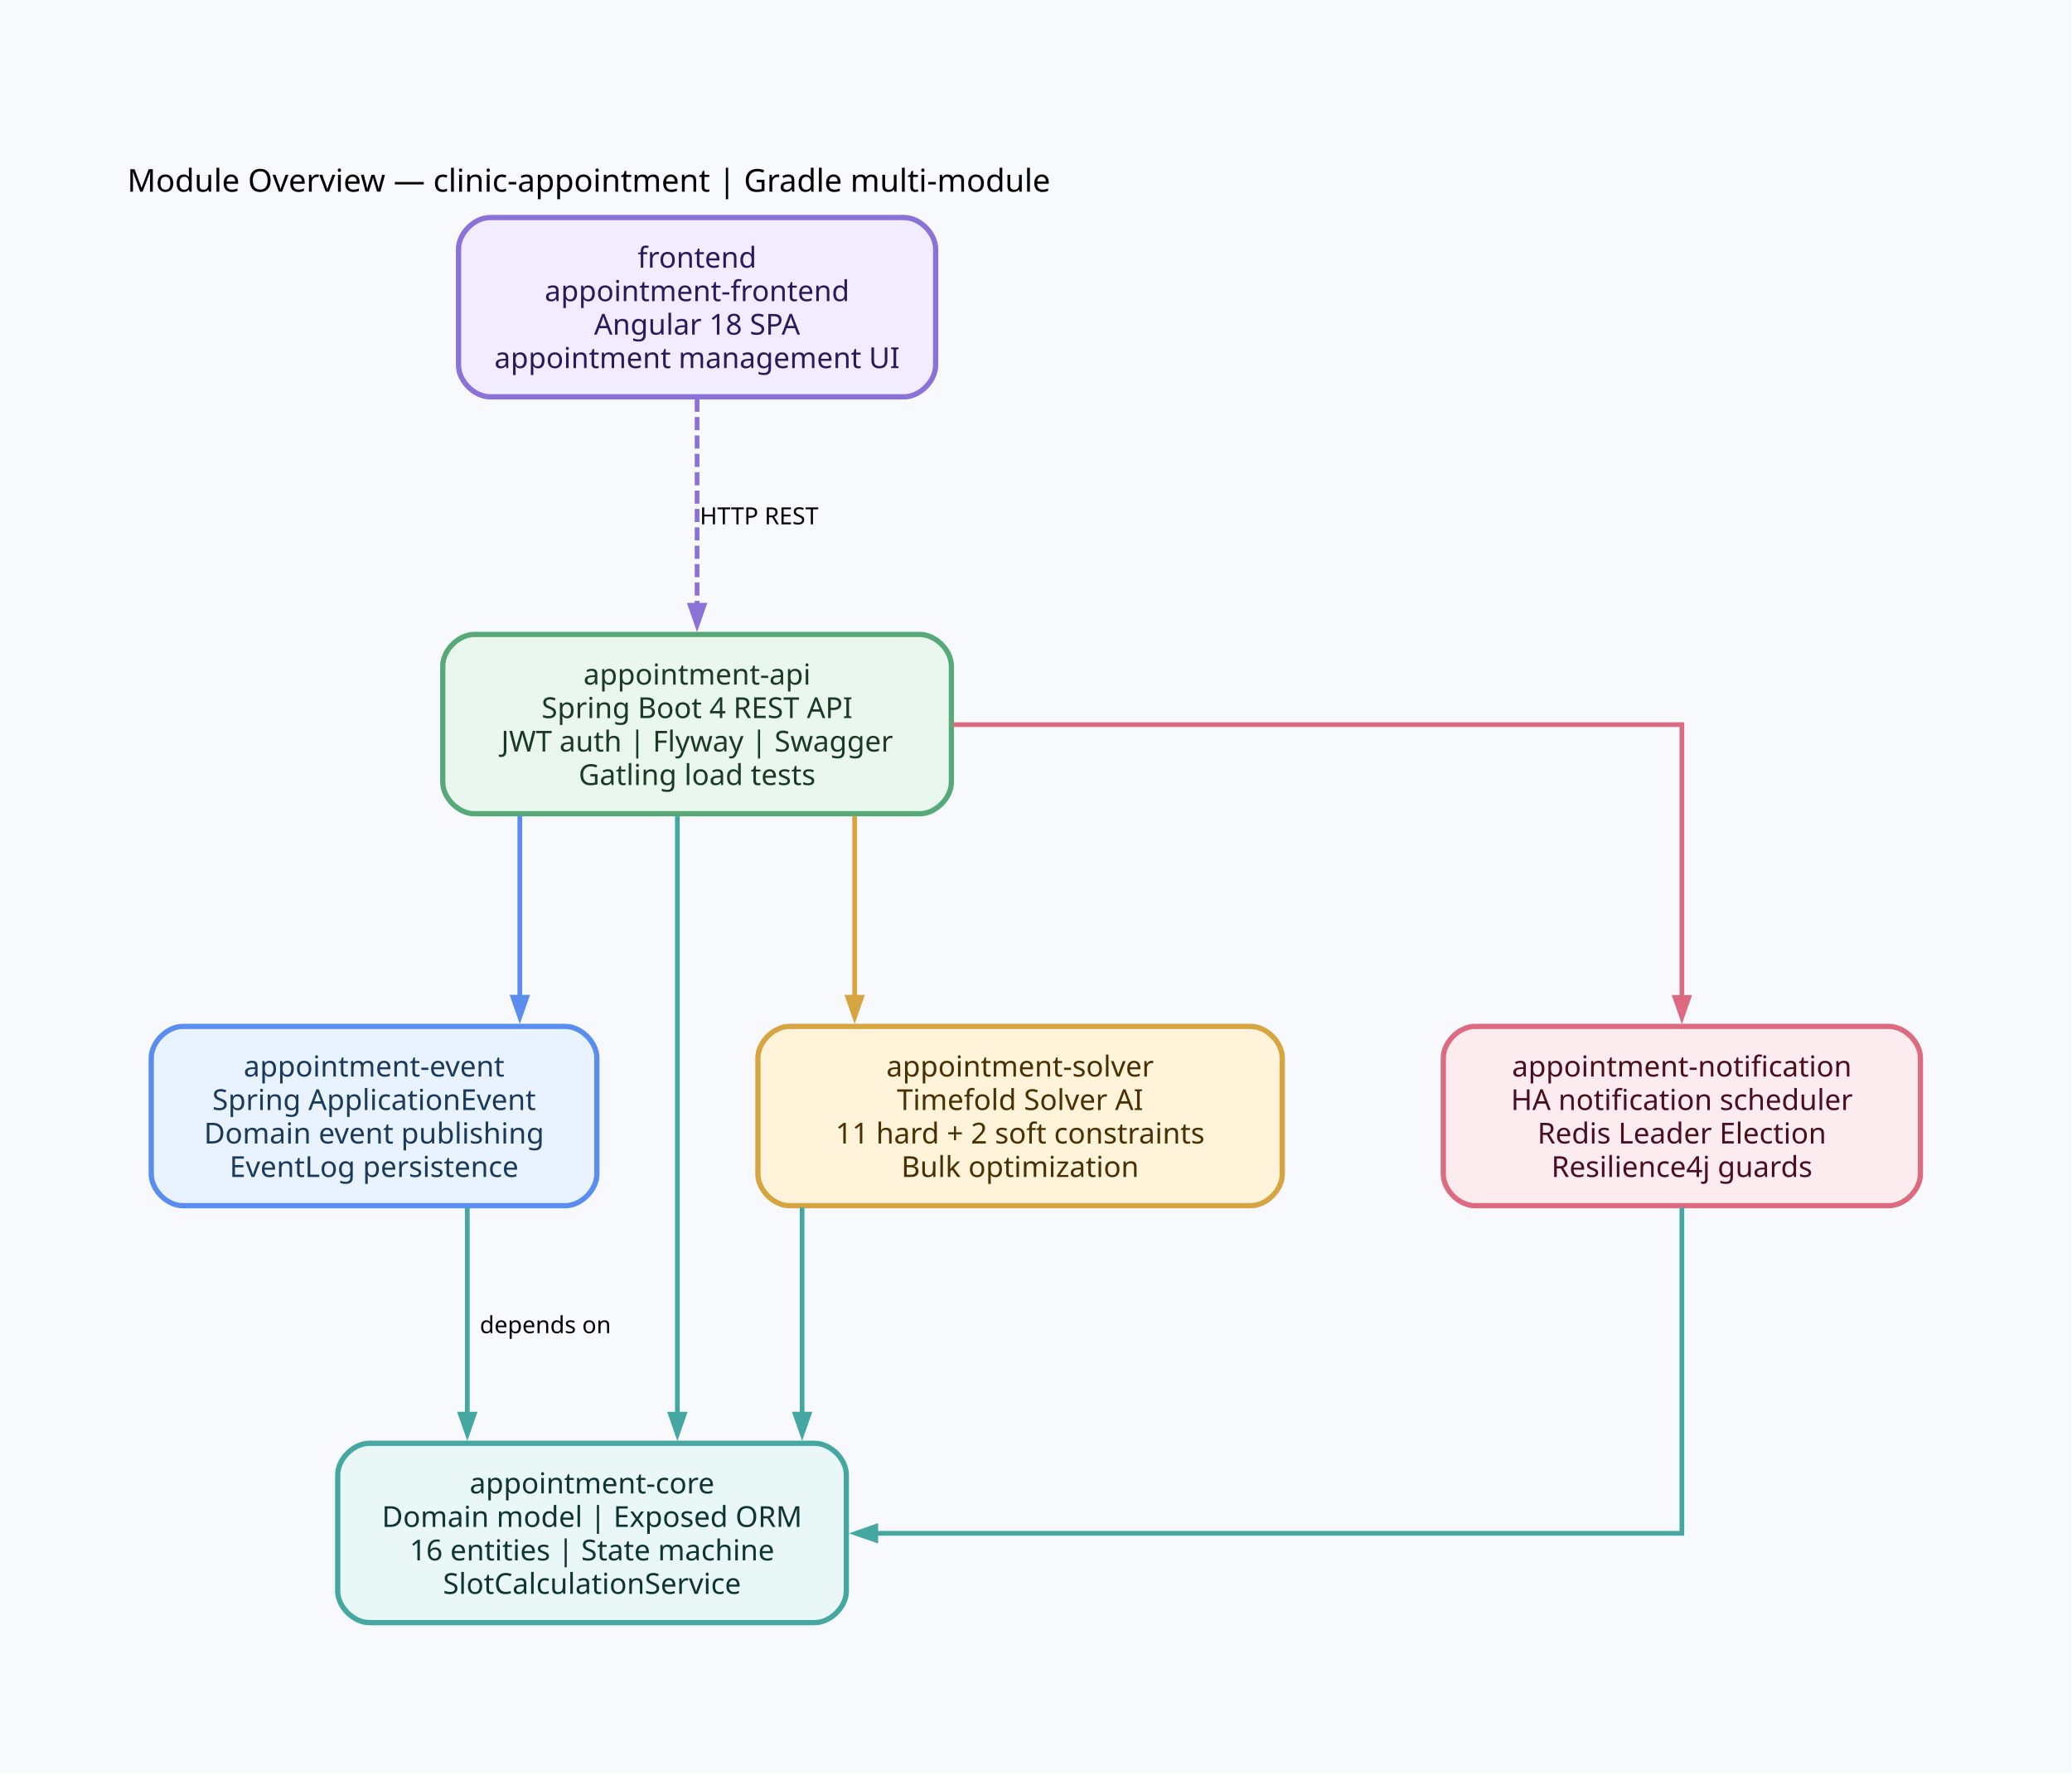
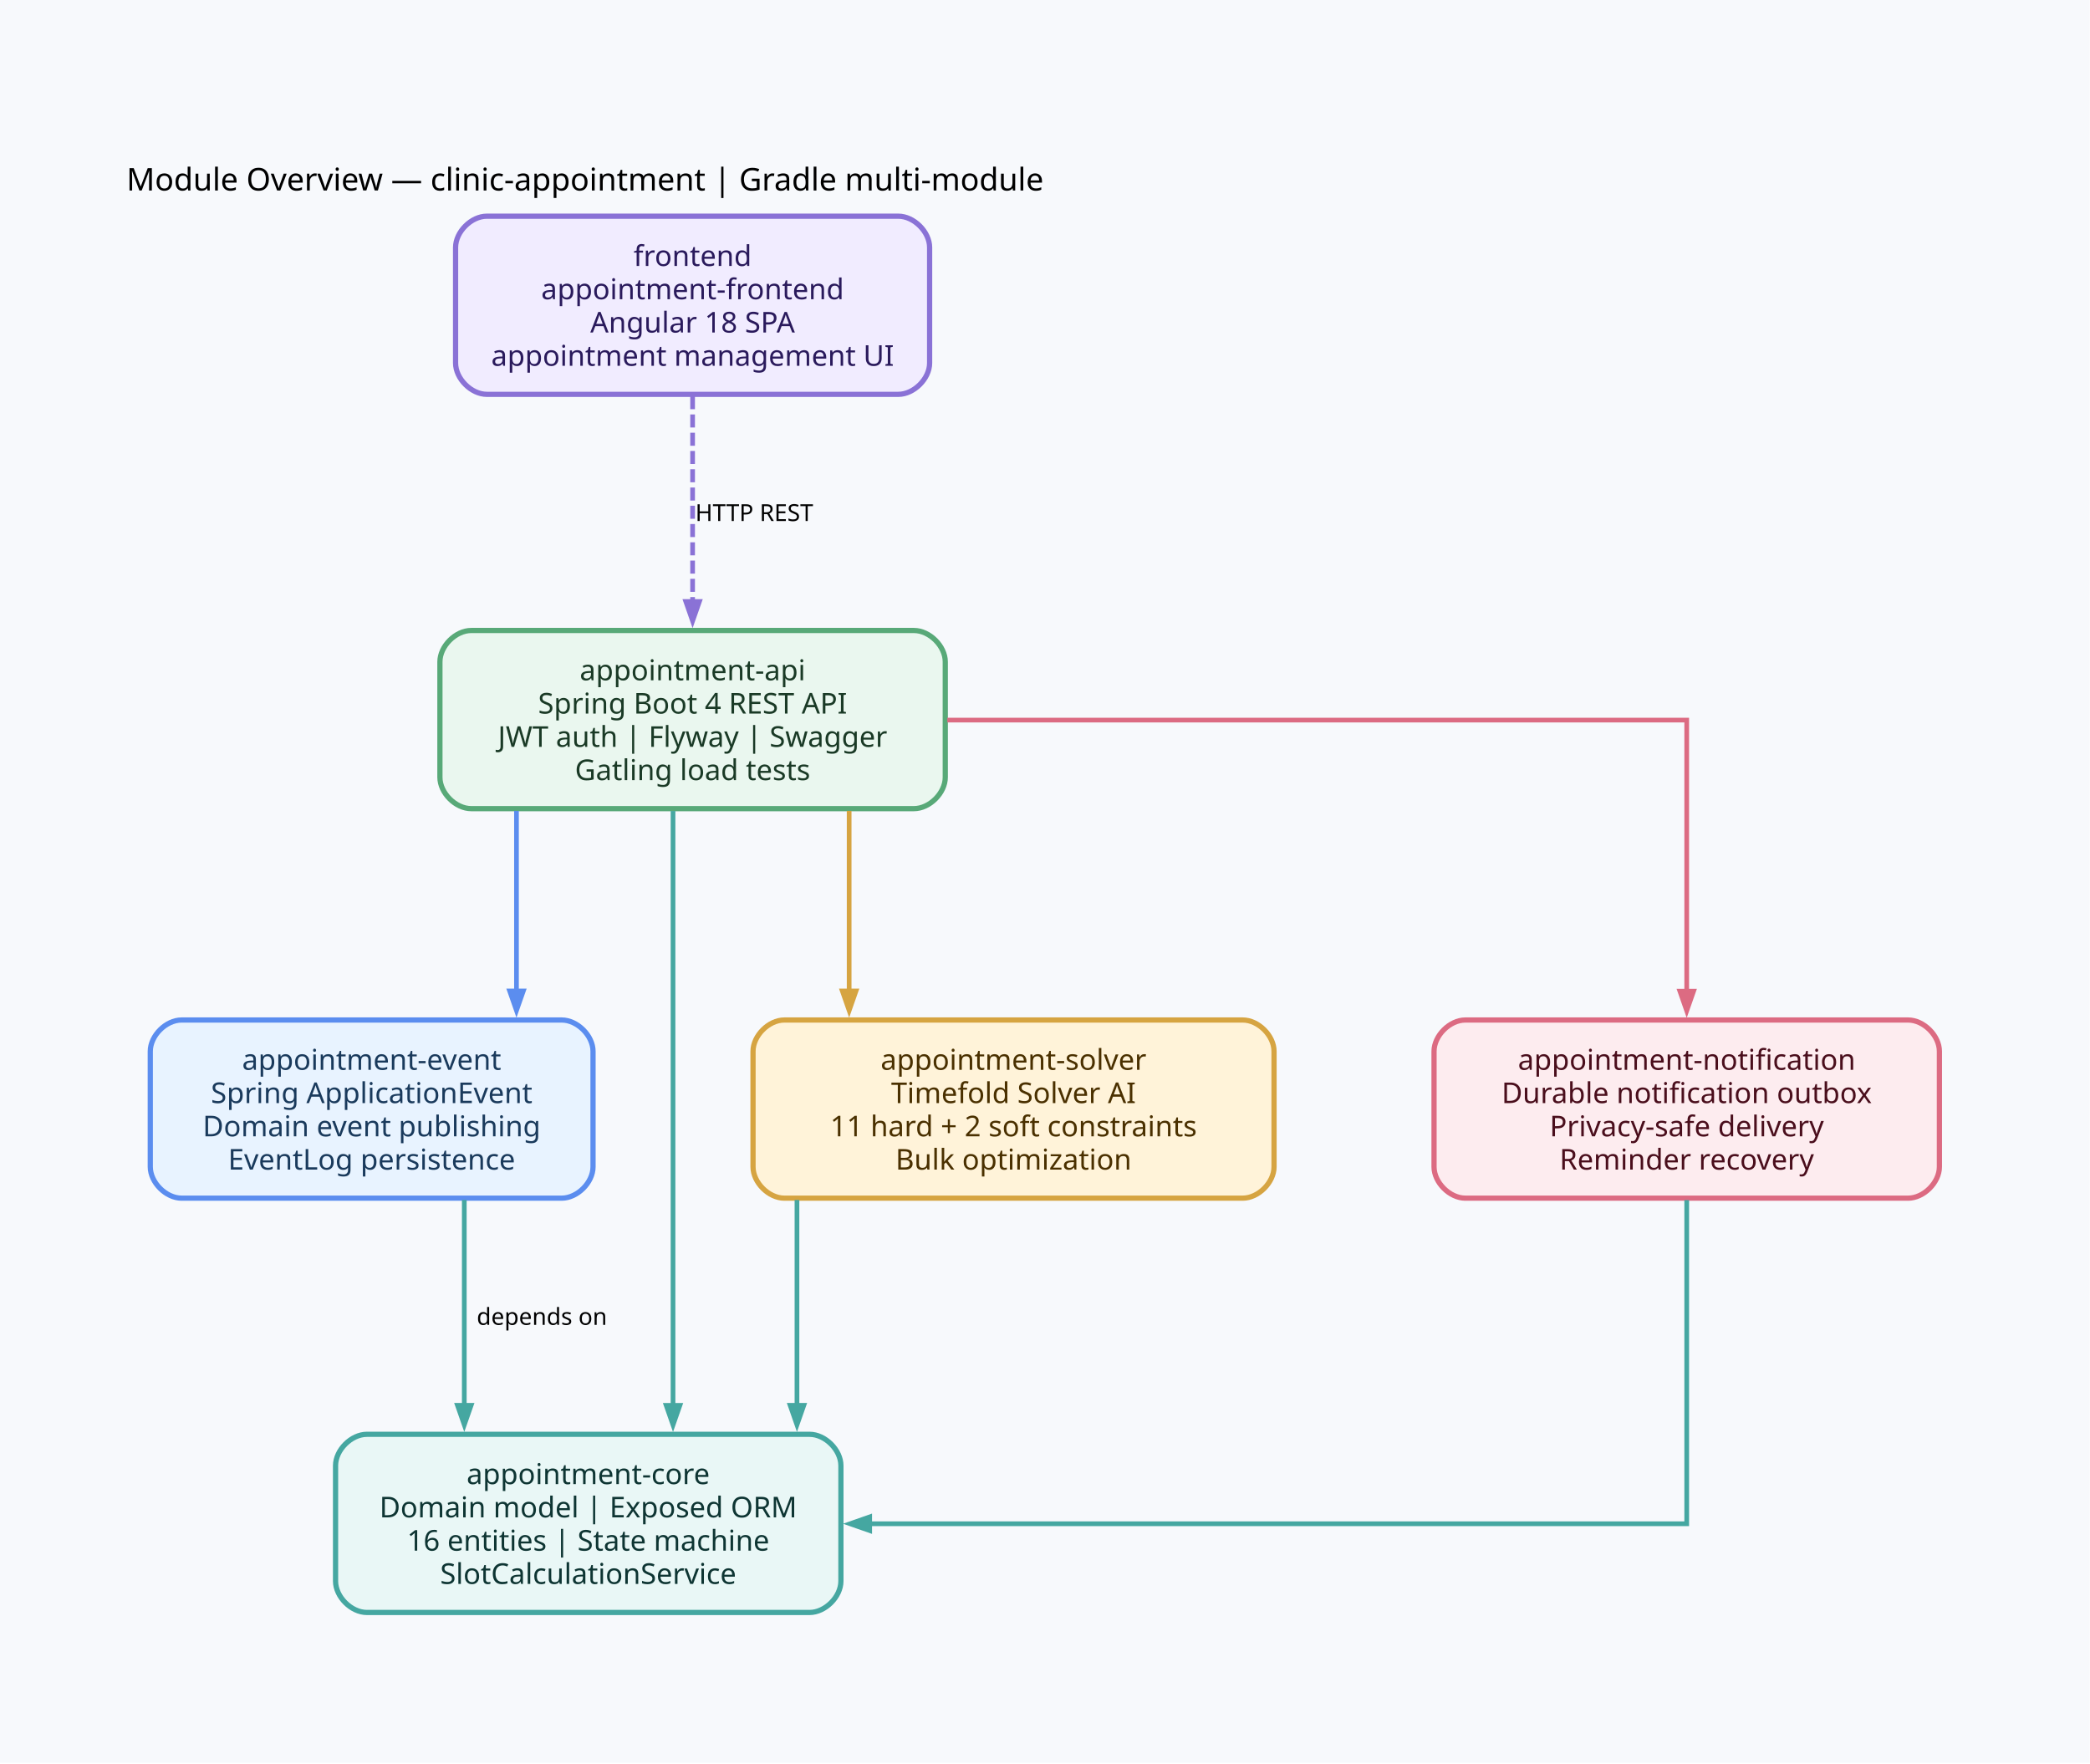
- <svg xmlns="http://www.w3.org/2000/svg" width="789pt" height="676pt" viewBox="0.00 0.00 789.00 676.00">
+ <svg xmlns="http://www.w3.org/2000/svg" width="801pt" height="676pt" viewBox="0.00 0.00 801.00 676.00">
  <g id="graph0" class="graph" transform="scale(1 1) rotate(0) translate(57.6 617.97)">
-     <polygon fill="#f7f9fc" stroke="none" points="-57.6,57.6 -57.6,-617.97 731.28,-617.97 731.28,57.6 -57.6,57.6" />
+     <polygon fill="#f7f9fc" stroke="none" points="-57.6,57.6 -57.6,-617.97 743.28,-617.97 743.28,57.6 -57.6,57.6" />
    <text xml:space="preserve" text-anchor="middle" x="166.62" y="-544.97" font-family="Architects Daughter" font-size="12.00">Module Overview — clinic-appointment | Gradle multi-module</text>
    <g id="node1" class="node">
      <path fill="#e9f7f6" stroke="#45a7a1" stroke-width="2" d="M252.68,-68.28C252.68,-68.28 83,-68.28 83,-68.28 77,-68.28 71,-62.28 71,-56.28 71,-56.28 71,-12 71,-12 71,-6 77,0 83,0 83,0 252.68,0 252.68,0 258.68,0 264.68,-6 264.68,-12 264.68,-12 264.68,-56.28 264.68,-56.28 264.68,-62.28 258.68,-68.28 252.68,-68.28" />
      <text xml:space="preserve" text-anchor="middle" x="167.84" y="-49.19" font-family="Comic Mono" font-size="11.00" fill="#0e3533">appointment-core</text>
      <text xml:space="preserve" text-anchor="middle" x="167.84" y="-36.44" font-family="Comic Mono" font-size="11.00" fill="#0e3533">Domain model | Exposed ORM</text>
      <text xml:space="preserve" text-anchor="middle" x="167.84" y="-23.69" font-family="Comic Mono" font-size="11.00" fill="#0e3533">16 entities | State machine</text>
      <text xml:space="preserve" text-anchor="middle" x="167.84" y="-10.94" font-family="Comic Mono" font-size="11.00" fill="#0e3533">SlotCalculationService</text>
    </g>
    <g id="node2" class="node">
      <path fill="#e8f3ff" stroke="#5b8def" stroke-width="2" d="M157.68,-227.06C157.68,-227.06 12,-227.06 12,-227.06 6,-227.06 0,-221.06 0,-215.06 0,-215.06 0,-170.78 0,-170.78 0,-164.78 6,-158.78 12,-158.78 12,-158.78 157.68,-158.78 157.68,-158.78 163.68,-158.78 169.68,-164.78 169.68,-170.78 169.68,-170.78 169.68,-215.06 169.68,-215.06 169.68,-221.06 163.68,-227.06 157.68,-227.06" />
      <text xml:space="preserve" text-anchor="middle" x="84.84" y="-207.97" font-family="Comic Mono" font-size="11.00" fill="#1a3a5c">appointment-event</text>
      <text xml:space="preserve" text-anchor="middle" x="84.84" y="-195.22" font-family="Comic Mono" font-size="11.00" fill="#1a3a5c">Spring ApplicationEvent</text>
      <text xml:space="preserve" text-anchor="middle" x="84.84" y="-182.47" font-family="Comic Mono" font-size="11.00" fill="#1a3a5c">Domain event publishing</text>
      <text xml:space="preserve" text-anchor="middle" x="84.84" y="-169.72" font-family="Comic Mono" font-size="11.00" fill="#1a3a5c">EventLog persistence</text>
    </g>
    <g id="edge1" class="edge">
      <path fill="none" stroke="#45a7a1" stroke-width="1.8" d="M120.34,-158.08C120.34,-158.08 120.34,-79.4 120.34,-79.4" />
      <polygon fill="#45a7a1" stroke="#45a7a1" stroke-width="1.8" points="122.97,-79.4 120.34,-71.9 117.72,-79.4 122.97,-79.4" />
      <text xml:space="preserve" text-anchor="middle" x="150.09" y="-110.23" font-family="Comic Mono" font-size="9.00">depends on</text>
    </g>
    <g id="node3" class="node">
      <path fill="#fff3d9" stroke="#d6a441" stroke-width="2" d="M418.68,-227.06C418.68,-227.06 243,-227.06 243,-227.06 237,-227.06 231,-221.06 231,-215.06 231,-215.06 231,-170.78 231,-170.78 231,-164.78 237,-158.78 243,-158.78 243,-158.78 418.68,-158.78 418.68,-158.78 424.68,-158.78 430.68,-164.78 430.68,-170.78 430.68,-170.78 430.68,-215.06 430.68,-215.06 430.68,-221.06 424.68,-227.06 418.68,-227.06" />
      <text xml:space="preserve" text-anchor="middle" x="330.84" y="-207.97" font-family="Comic Mono" font-size="11.00" fill="#4a3000">appointment-solver</text>
      <text xml:space="preserve" text-anchor="middle" x="330.84" y="-195.22" font-family="Comic Mono" font-size="11.00" fill="#4a3000">Timefold Solver AI</text>
      <text xml:space="preserve" text-anchor="middle" x="330.84" y="-182.47" font-family="Comic Mono" font-size="11.00" fill="#4a3000">11 hard + 2 soft constraints</text>
      <text xml:space="preserve" text-anchor="middle" x="330.84" y="-169.72" font-family="Comic Mono" font-size="11.00" fill="#4a3000">Bulk optimization</text>
    </g>
    <g id="edge2" class="edge">
      <path fill="none" stroke="#45a7a1" stroke-width="1.8" d="M247.84,-158.08C247.84,-158.08 247.84,-79.4 247.84,-79.4" />
      <polygon fill="#45a7a1" stroke="#45a7a1" stroke-width="1.8" points="250.47,-79.4 247.84,-71.9 245.22,-79.4 250.47,-79.4" />
    </g>
    <g id="node4" class="node">
-       <path fill="#fdecef" stroke="#dc6b82" stroke-width="2" d="M661.68,-227.06C661.68,-227.06 504,-227.06 504,-227.06 498,-227.06 492,-221.06 492,-215.06 492,-215.06 492,-170.78 492,-170.78 492,-164.78 498,-158.78 504,-158.78 504,-158.78 661.68,-158.78 661.68,-158.78 667.68,-158.78 673.68,-164.78 673.68,-170.78 673.68,-170.78 673.68,-215.06 673.68,-215.06 673.68,-221.06 667.68,-227.06 661.68,-227.06" />
-       <text xml:space="preserve" text-anchor="middle" x="582.84" y="-207.97" font-family="Comic Mono" font-size="11.00" fill="#4a0e1c">appointment-notification</text>
-       <text xml:space="preserve" text-anchor="middle" x="582.84" y="-195.22" font-family="Comic Mono" font-size="11.00" fill="#4a0e1c">HA notification scheduler</text>
-       <text xml:space="preserve" text-anchor="middle" x="582.84" y="-182.47" font-family="Comic Mono" font-size="11.00" fill="#4a0e1c">Redis Leader Election</text>
-       <text xml:space="preserve" text-anchor="middle" x="582.84" y="-169.72" font-family="Comic Mono" font-size="11.00" fill="#4a0e1c">Resilience4j guards</text>
+       <path fill="#fdecef" stroke="#dc6b82" stroke-width="2" d="M673.68,-227.06C673.68,-227.06 504,-227.06 504,-227.06 498,-227.06 492,-221.06 492,-215.06 492,-215.06 492,-170.78 492,-170.78 492,-164.78 498,-158.78 504,-158.78 504,-158.78 673.68,-158.78 673.68,-158.78 679.68,-158.78 685.68,-164.78 685.68,-170.78 685.68,-170.78 685.68,-215.06 685.68,-215.06 685.68,-221.06 679.68,-227.06 673.68,-227.06" />
+       <text xml:space="preserve" text-anchor="middle" x="588.84" y="-207.97" font-family="Comic Mono" font-size="11.00" fill="#4a0e1c">appointment-notification</text>
+       <text xml:space="preserve" text-anchor="middle" x="588.84" y="-195.22" font-family="Comic Mono" font-size="11.00" fill="#4a0e1c">Durable notification outbox</text>
+       <text xml:space="preserve" text-anchor="middle" x="588.84" y="-182.47" font-family="Comic Mono" font-size="11.00" fill="#4a0e1c">Privacy-safe delivery</text>
+       <text xml:space="preserve" text-anchor="middle" x="588.84" y="-169.72" font-family="Comic Mono" font-size="11.00" fill="#4a0e1c">Reminder recovery</text>
    </g>
    <g id="edge3" class="edge">
-       <path fill="none" stroke="#45a7a1" stroke-width="1.8" d="M582.84,-158.04C582.84,-111.26 582.84,-34 582.84,-34 582.84,-34 275.89,-34 275.89,-34" />
-       <polygon fill="#45a7a1" stroke="#45a7a1" stroke-width="1.8" points="275.89,-31.38 268.39,-34 275.89,-36.63 275.89,-31.38" />
+       <path fill="none" stroke="#45a7a1" stroke-width="1.8" d="M588.84,-158.04C588.84,-111.26 588.84,-34 588.84,-34 588.84,-34 275.71,-34 275.71,-34" />
+       <polygon fill="#45a7a1" stroke="#45a7a1" stroke-width="1.8" points="275.71,-31.38 268.21,-34 275.71,-36.63 275.71,-31.38" />
    </g>
    <g id="node5" class="node">
      <path fill="#eaf7ef" stroke="#58a978" stroke-width="2" d="M292.68,-376.34C292.68,-376.34 123,-376.34 123,-376.34 117,-376.34 111,-370.34 111,-364.34 111,-364.34 111,-320.06 111,-320.06 111,-314.06 117,-308.06 123,-308.06 123,-308.06 292.68,-308.06 292.68,-308.06 298.68,-308.06 304.68,-314.06 304.68,-320.06 304.68,-320.06 304.68,-364.34 304.68,-364.34 304.68,-370.34 298.68,-376.34 292.68,-376.34" />
      <text xml:space="preserve" text-anchor="middle" x="207.84" y="-357.25" font-family="Comic Mono" font-size="11.00" fill="#1a3a26">appointment-api</text>
      <text xml:space="preserve" text-anchor="middle" x="207.84" y="-344.5" font-family="Comic Mono" font-size="11.00" fill="#1a3a26">Spring Boot 4 REST API</text>
      <text xml:space="preserve" text-anchor="middle" x="207.84" y="-331.75" font-family="Comic Mono" font-size="11.00" fill="#1a3a26">JWT auth | Flyway | Swagger</text>
      <text xml:space="preserve" text-anchor="middle" x="207.84" y="-319" font-family="Comic Mono" font-size="11.00" fill="#1a3a26">Gatling load tests</text>
    </g>
    <g id="edge4" class="edge">
      <path fill="none" stroke="#45a7a1" stroke-width="1.8" d="M200.34,-307.16C200.34,-307.16 200.34,-79.37 200.34,-79.37" />
      <polygon fill="#45a7a1" stroke="#45a7a1" stroke-width="1.8" points="202.97,-79.37 200.34,-71.87 197.72,-79.37 202.97,-79.37" />
    </g>
    <g id="edge5" class="edge">
      <path fill="none" stroke="#5b8def" stroke-width="1.8" d="M140.34,-307.2C140.34,-307.2 140.34,-238.18 140.34,-238.18" />
      <polygon fill="#5b8def" stroke="#5b8def" stroke-width="1.8" points="142.97,-238.18 140.34,-230.68 137.72,-238.18 142.97,-238.18" />
    </g>
    <g id="edge6" class="edge">
      <path fill="none" stroke="#d6a441" stroke-width="1.8" d="M267.84,-307.2C267.84,-307.2 267.84,-238.18 267.84,-238.18" />
      <polygon fill="#d6a441" stroke="#d6a441" stroke-width="1.8" points="270.47,-238.18 267.84,-230.68 265.22,-238.18 270.47,-238.18" />
    </g>
    <g id="edge7" class="edge">
-       <path fill="none" stroke="#dc6b82" stroke-width="1.8" d="M305.39,-342C416.5,-342 582.84,-342 582.84,-342 582.84,-342 582.84,-238.1 582.84,-238.1" />
-       <polygon fill="#dc6b82" stroke="#dc6b82" stroke-width="1.8" points="585.47,-238.1 582.84,-230.6 580.22,-238.1 585.47,-238.1" />
+       <path fill="none" stroke="#dc6b82" stroke-width="1.8" d="M305.46,-342C418.35,-342 588.84,-342 588.84,-342 588.84,-342 588.84,-238.1 588.84,-238.1" />
+       <polygon fill="#dc6b82" stroke="#dc6b82" stroke-width="1.8" points="591.47,-238.1 588.84,-230.6 586.22,-238.1 591.47,-238.1" />
    </g>
    <g id="node6" class="node">
      <path fill="#f1ecff" stroke="#8a72d6" stroke-width="2" d="M286.68,-535.12C286.68,-535.12 129,-535.12 129,-535.12 123,-535.12 117,-529.12 117,-523.12 117,-523.12 117,-478.84 117,-478.84 117,-472.84 123,-466.84 129,-466.84 129,-466.84 286.68,-466.84 286.68,-466.84 292.68,-466.84 298.68,-472.84 298.68,-478.84 298.68,-478.84 298.68,-523.12 298.68,-523.12 298.68,-529.12 292.68,-535.12 286.68,-535.12" />
      <text xml:space="preserve" text-anchor="middle" x="207.84" y="-516.03" font-family="Comic Mono" font-size="11.00" fill="#2a1a5c">frontend</text>
      <text xml:space="preserve" text-anchor="middle" x="207.84" y="-503.28" font-family="Comic Mono" font-size="11.00" fill="#2a1a5c">appointment-frontend</text>
      <text xml:space="preserve" text-anchor="middle" x="207.84" y="-490.53" font-family="Comic Mono" font-size="11.00" fill="#2a1a5c">Angular 18 SPA</text>
      <text xml:space="preserve" text-anchor="middle" x="207.84" y="-477.78" font-family="Comic Mono" font-size="11.00" fill="#2a1a5c">appointment management UI</text>
    </g>
    <g id="edge8" class="edge">
      <path fill="none" stroke="#8a72d6" stroke-width="1.8" stroke-dasharray="5,2" d="M207.84,-466.14C207.84,-466.14 207.84,-387.46 207.84,-387.46" />
      <polygon fill="#8a72d6" stroke="#8a72d6" stroke-width="1.8" points="210.47,-387.46 207.84,-379.96 205.22,-387.46 210.47,-387.46" />
      <text xml:space="preserve" text-anchor="middle" x="231.47" y="-418.29" font-family="Comic Mono" font-size="9.00">HTTP REST</text>
    </g>
  </g>
</svg>
